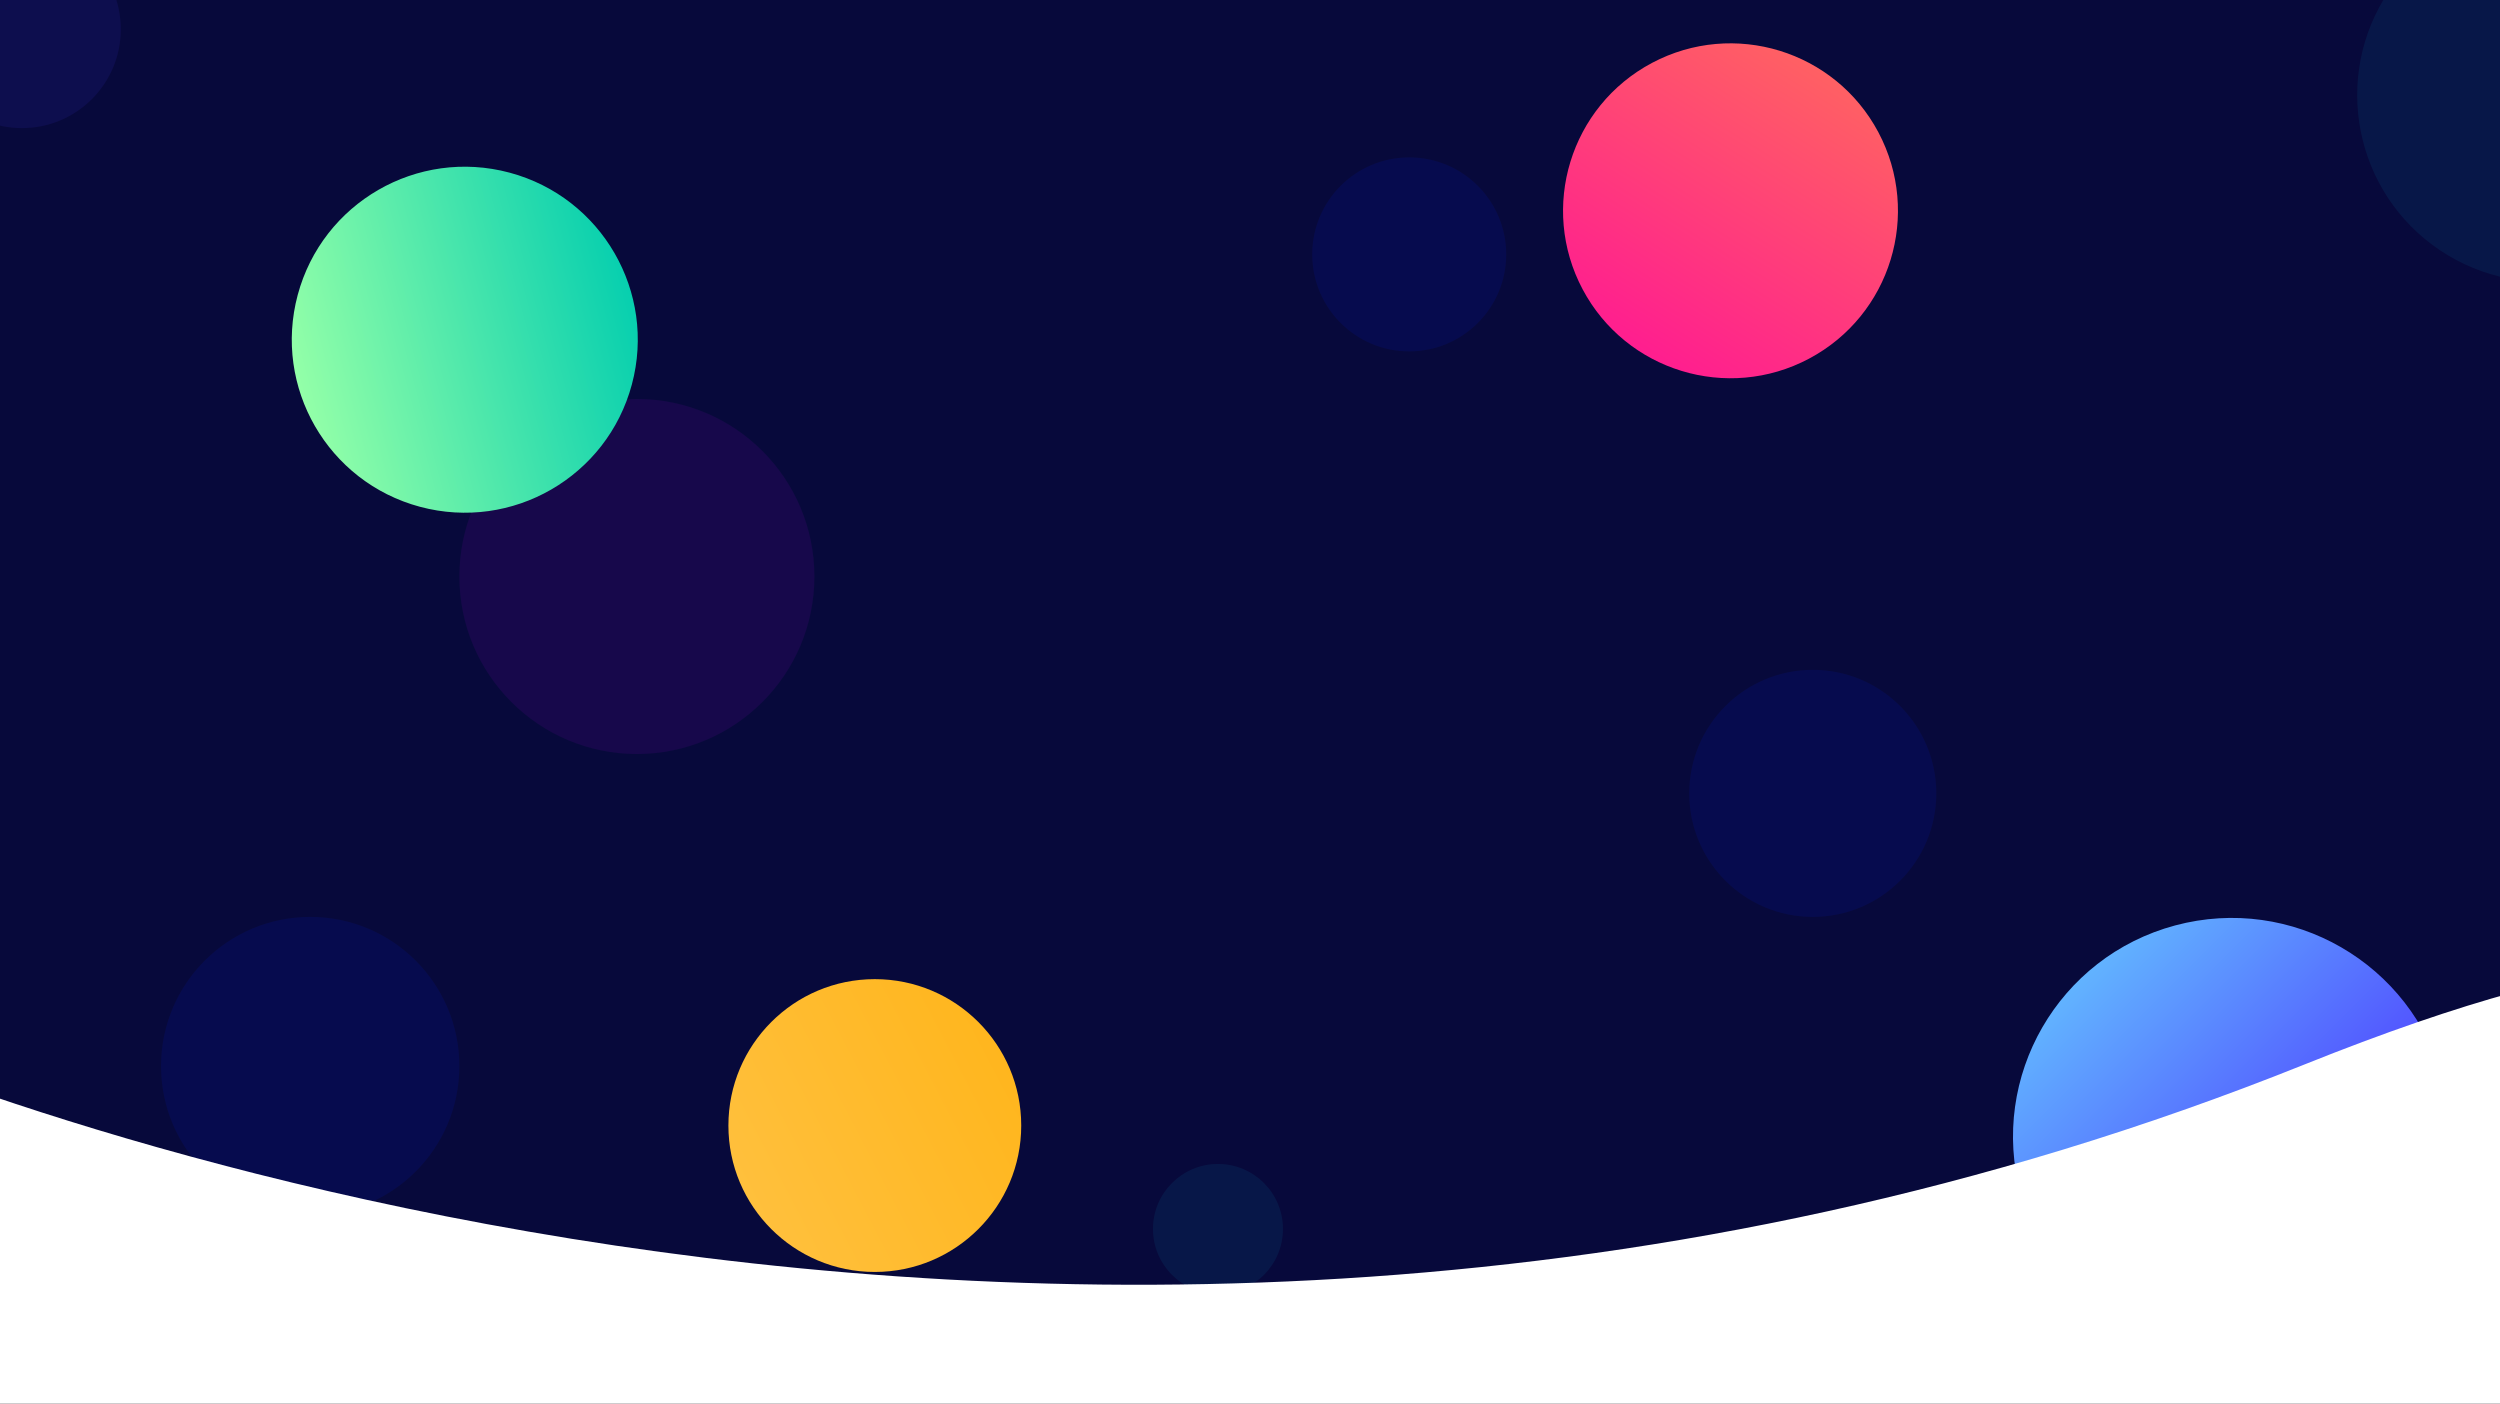
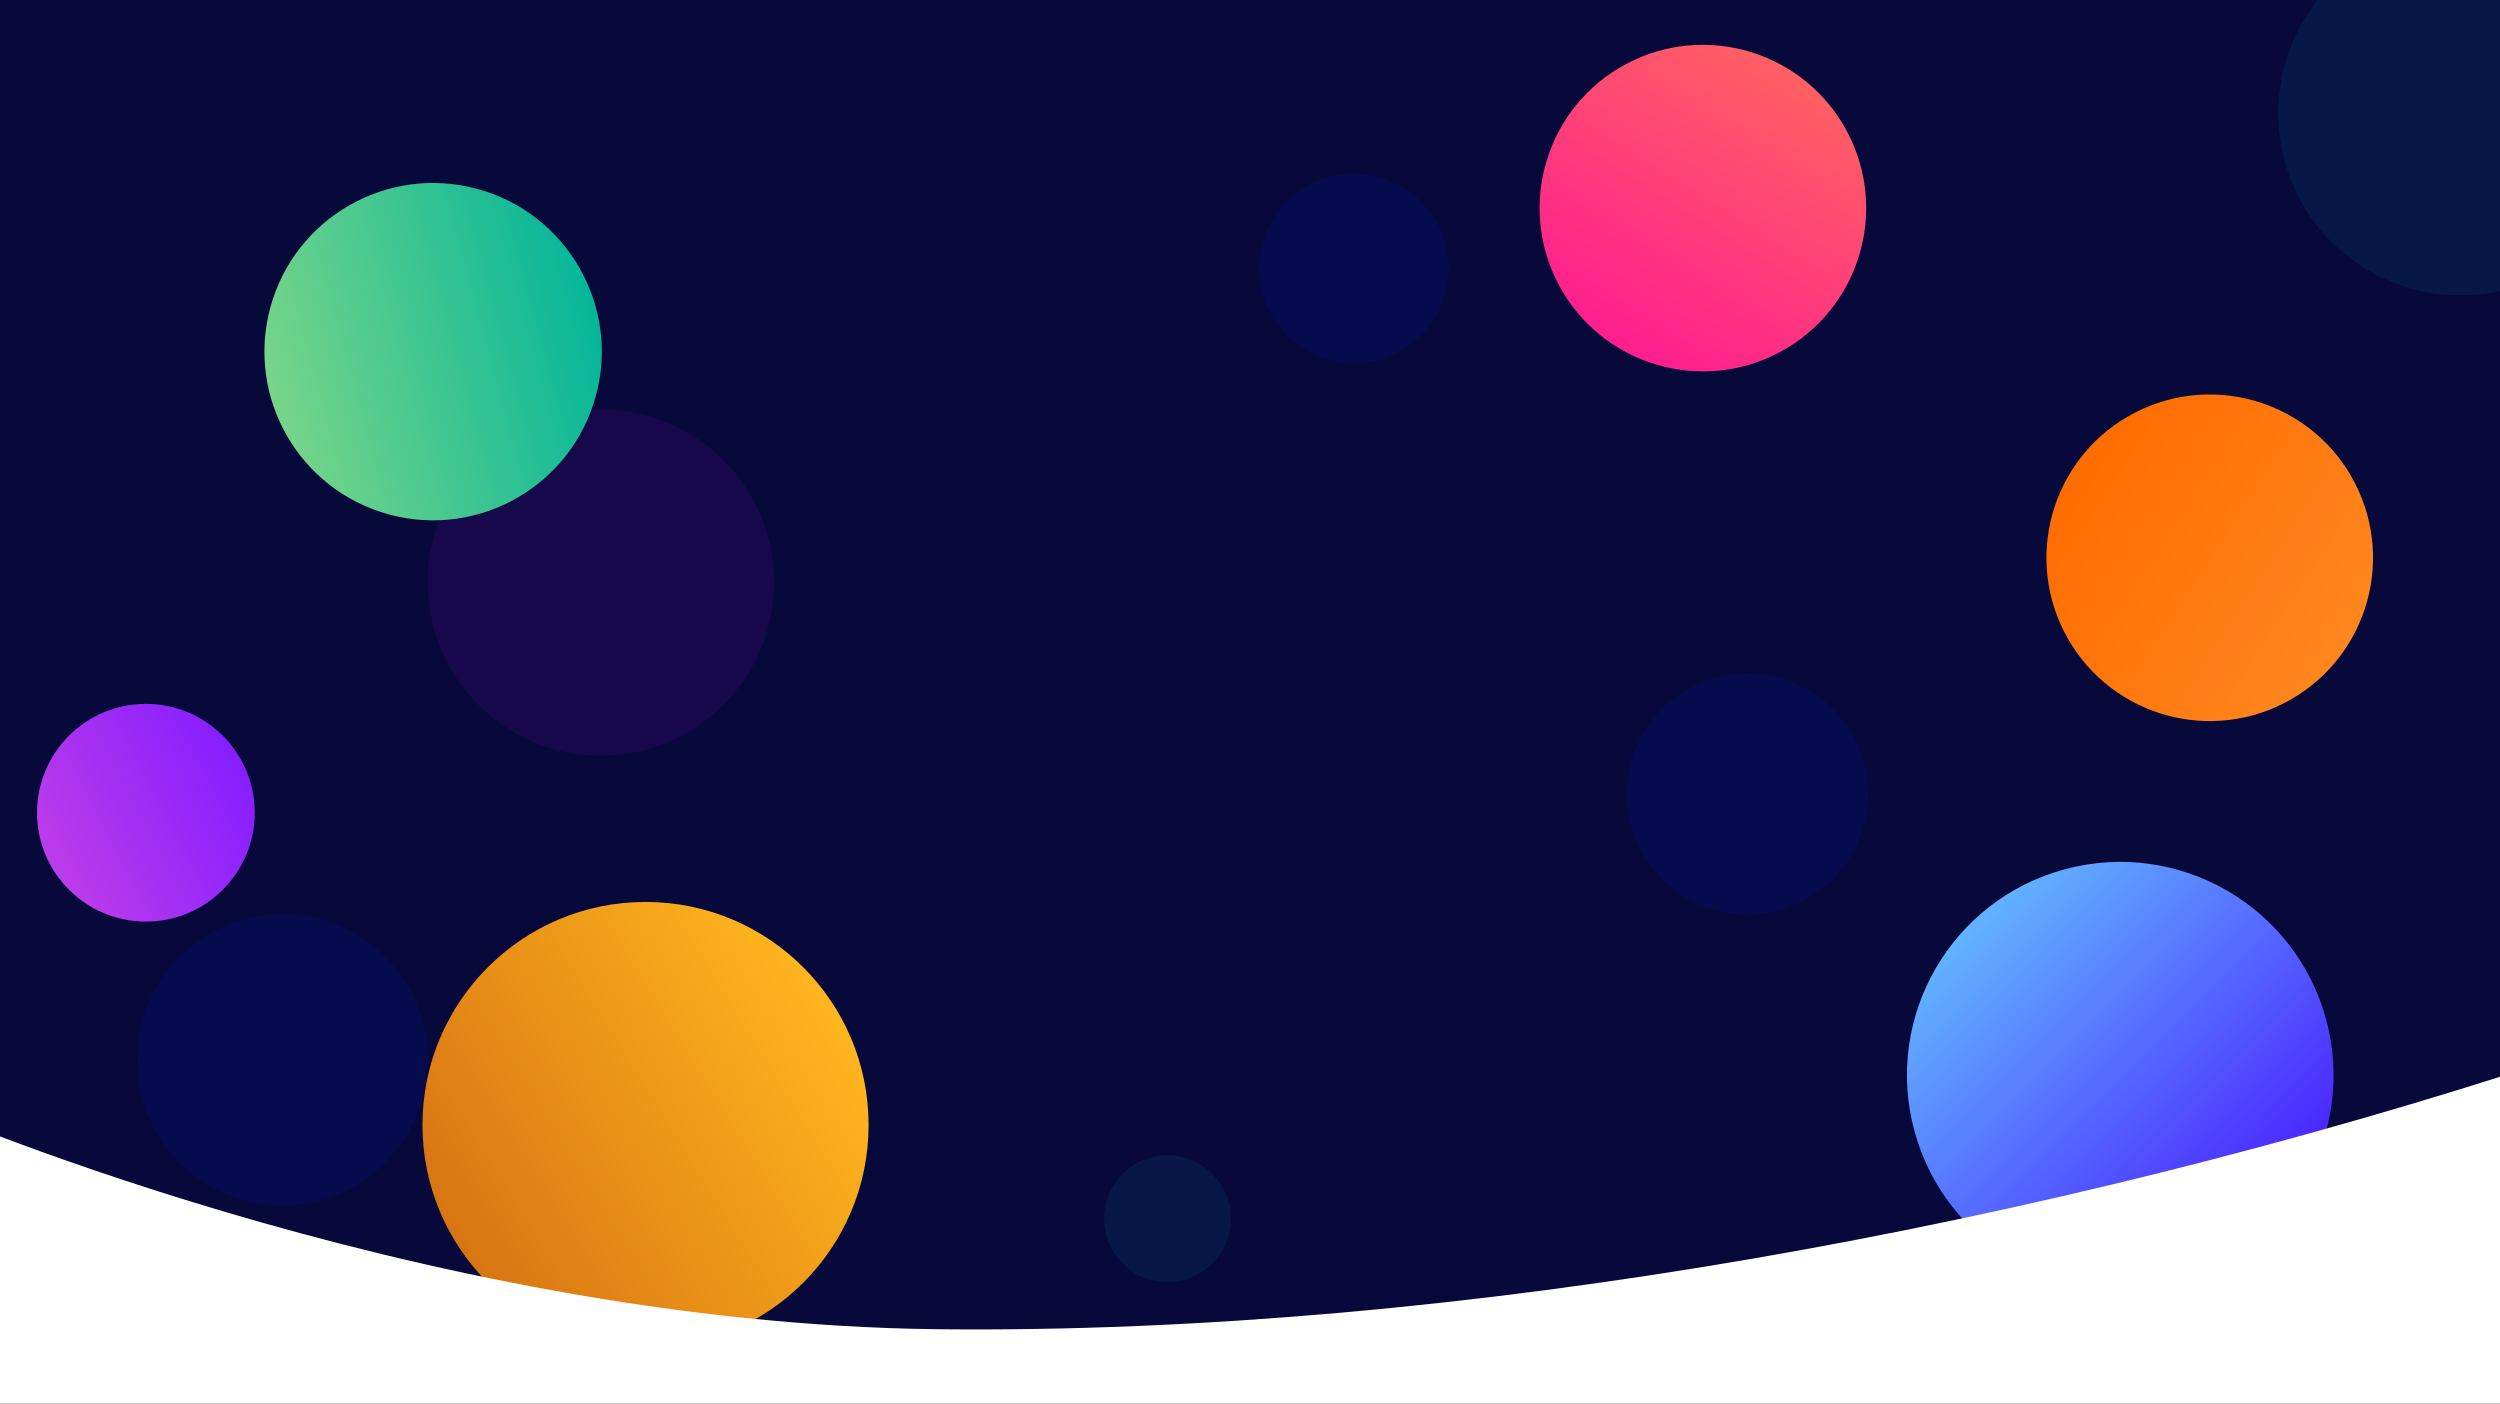
- <svg xmlns="http://www.w3.org/2000/svg" viewBox="0 0 1366 767">
+ <svg xmlns="http://www.w3.org/2000/svg" viewBox="0 0 2160 1212.826">
  <defs>
-     <style>.a{clip-path:url(#f);}.b{fill:#ffb61e;}.c{fill:#07093b;}.d{fill:#aa01dd;}.d,.e,.f{opacity:0.1;}.e{fill:#4c39fd;}.f{fill:#0320ff;}.g{fill:#03e2ff;opacity:0.07;}.h{fill:url(#a);}.i{fill:url(#b);}.j{fill:url(#c);}.k{fill:url(#d);}.l{fill:#fff;}</style>
-     <linearGradient id="a" x1="0.072" y1="0.756" x2="2.06" y2="-0.283" gradientUnits="objectBoundingBox">
+     <style>.a{clip-path:url(#h);}.b{fill:#07093b;}.c{fill:#aa01dd;}.c,.d{opacity:0.1;}.d{fill:#0320ff;}.e{fill:#03e2ff;opacity:0.07;}.f{fill:url(#a);}.g{fill:url(#b);}.h{fill:url(#c);}.i{fill:url(#d);}.j{fill:url(#e);}.k{fill:url(#f);}.l{fill:#fff;}</style>
+     <linearGradient id="a" x1="0.072" y1="0.756" x2="0.922" y2="0.23" gradientUnits="objectBoundingBox">
      <stop offset="0" stop-color="#ffb61e" />
-       <stop offset="1" stop-color="#ffcc62" />
+       <stop offset="1" stop-color="#d87513" />
    </linearGradient>
    <linearGradient id="b" x1="0.072" y1="0.756" x2="0.96" y2="0.242" gradientUnits="objectBoundingBox">
      <stop offset="0" stop-color="#ff1e8f" />
      <stop offset="1" stop-color="#ff6262" />
    </linearGradient>
    <linearGradient id="c" x1="0.072" y1="0.756" x2="0.96" y2="0.242" gradientUnits="objectBoundingBox">
+       <stop offset="0" stop-color="#ff861e" />
+       <stop offset="1" stop-color="#ff6c00" />
+     </linearGradient>
+     <linearGradient id="d" x1="0.072" y1="0.756" x2="0.96" y2="0.242" gradientUnits="objectBoundingBox">
      <stop offset="0" stop-color="#491eff" />
      <stop offset="1" stop-color="#62b7ff" />
    </linearGradient>
-     <linearGradient id="d" x1="0.072" y1="0.756" x2="0.96" y2="0.242" gradientUnits="objectBoundingBox">
-       <stop offset="0" stop-color="#93ffa8" />
-       <stop offset="1" stop-color="#03ceaf" />
+     <linearGradient id="e" x1="0.072" y1="0.756" x2="0.96" y2="0.242" gradientUnits="objectBoundingBox">
+       <stop offset="0" stop-color="#77d589" />
+       <stop offset="1" stop-color="#02b59a" />
    </linearGradient>
-     <clipPath id="f">
-       <rect width="1366" height="767" />
+     <linearGradient id="f" x1="0.072" y1="0.756" x2="2.06" y2="-0.283" gradientUnits="objectBoundingBox">
+       <stop offset="0" stop-color="#861eff" />
+       <stop offset="1" stop-color="#ff62cf" />
+     </linearGradient>
+     <clipPath id="h">
+       <rect width="2160" height="1212.826" />
    </clipPath>
  </defs>
-   <g id="e" class="a">
-     <rect class="b" width="1366" height="9" transform="translate(0 758)" />
-     <rect class="c" width="1424" height="799" transform="translate(-29 -16)" />
-     <circle class="d" cx="97" cy="97" r="97" transform="translate(251 218)" />
-     <circle class="e" cx="54" cy="54" r="54" transform="translate(-42 -38)" />
-     <circle class="f" cx="67.5" cy="67.5" r="67.5" transform="translate(923 366)" />
-     <circle class="f" cx="53" cy="53" r="53" transform="translate(717 86)" />
-     <circle class="f" cx="81.5" cy="81.5" r="81.5" transform="translate(88 501)" />
-     <circle class="g" cx="35.5" cy="35.5" r="35.5" transform="translate(630 636)" />
-     <circle class="g" cx="102" cy="102" r="102" transform="translate(1250.035 86.897) rotate(-59)" />
-     <circle class="h" cx="80" cy="80" r="80" transform="translate(558 695) rotate(180)" />
-     <circle class="i" cx="91.5" cy="91.5" r="91.5" transform="matrix(0.883, -0.469, 0.469, 0.883, 821.838, 77.297)" />
-     <circle class="j" cx="119.5" cy="119.5" r="119.5" transform="matrix(-0.259, -0.966, 0.966, -0.259, 1134.956, 767.478)" />
-     <circle class="k" cx="94.5" cy="94.5" r="94.5" transform="matrix(0.966, 0.259, -0.259, 0.966, 187.147, 69.86)" />
-     <path class="l" d="M-747.684,765.981s660.013,304.5,1364.583,21.753-126.065,623.288-126.065,623.288l-1273.142-106.03Z" transform="translate(642 -206)" />
+   <g id="g" class="a">
+     <rect class="b" width="2160" height="1213" />
+     <ellipse class="c" cx="149.55" cy="149.55" rx="149.55" ry="149.55" transform="translate(369.644 353.757)" />
+     <circle class="d" cx="104.068" cy="104.068" r="104.068" transform="translate(1405.702 581.937)" />
+     <ellipse class="d" cx="81.713" cy="81.713" rx="81.713" ry="81.713" transform="translate(1088.101 150.246)" />
+     <circle class="d" cx="125.653" cy="125.653" r="125.653" transform="translate(118.338 790.073)" />
+     <ellipse class="e" cx="54.732" cy="54.732" rx="54.732" ry="54.732" transform="translate(953.968 998.21)" />
+     <circle class="e" cx="157.259" cy="157.259" r="157.259" transform="translate(1909.909 151.629) rotate(-59)" />
+     <circle class="f" cx="192.719" cy="192.719" r="192.719" transform="translate(750.457 1164.719) rotate(180)" />
+     <circle class="g" cx="141.07" cy="141.07" r="141.07" transform="matrix(0.883, -0.469, 0.469, 0.883, 1280.57, 121.411)" />
+     <circle class="h" cx="141.07" cy="141.07" r="141.07" transform="matrix(-0.454, -0.891, 0.891, -0.454, 1847.565, 671.663)" />
+     <circle class="i" cx="184.239" cy="184.239" r="184.239" transform="matrix(-0.259, -0.966, 0.966, -0.259, 1701.65, 1154.664)" />
+     <circle class="j" cx="145.696" cy="145.696" r="145.696" transform="matrix(0.966, 0.259, -0.259, 0.966, 271.199, 125.362)" />
+     <circle class="k" cx="94.047" cy="94.047" r="94.047" transform="translate(220.094 796.24) rotate(180)" />
+     <path class="l" d="M831.357,2091.193s437.231,193.739,890.116,198.5,958.242-89.669,1394.958-232.721c53.7,214.926,49.363,417.627,49.363,417.627H831.357Z" transform="translate(-911 -1141.243)" />
  </g>
</svg>
